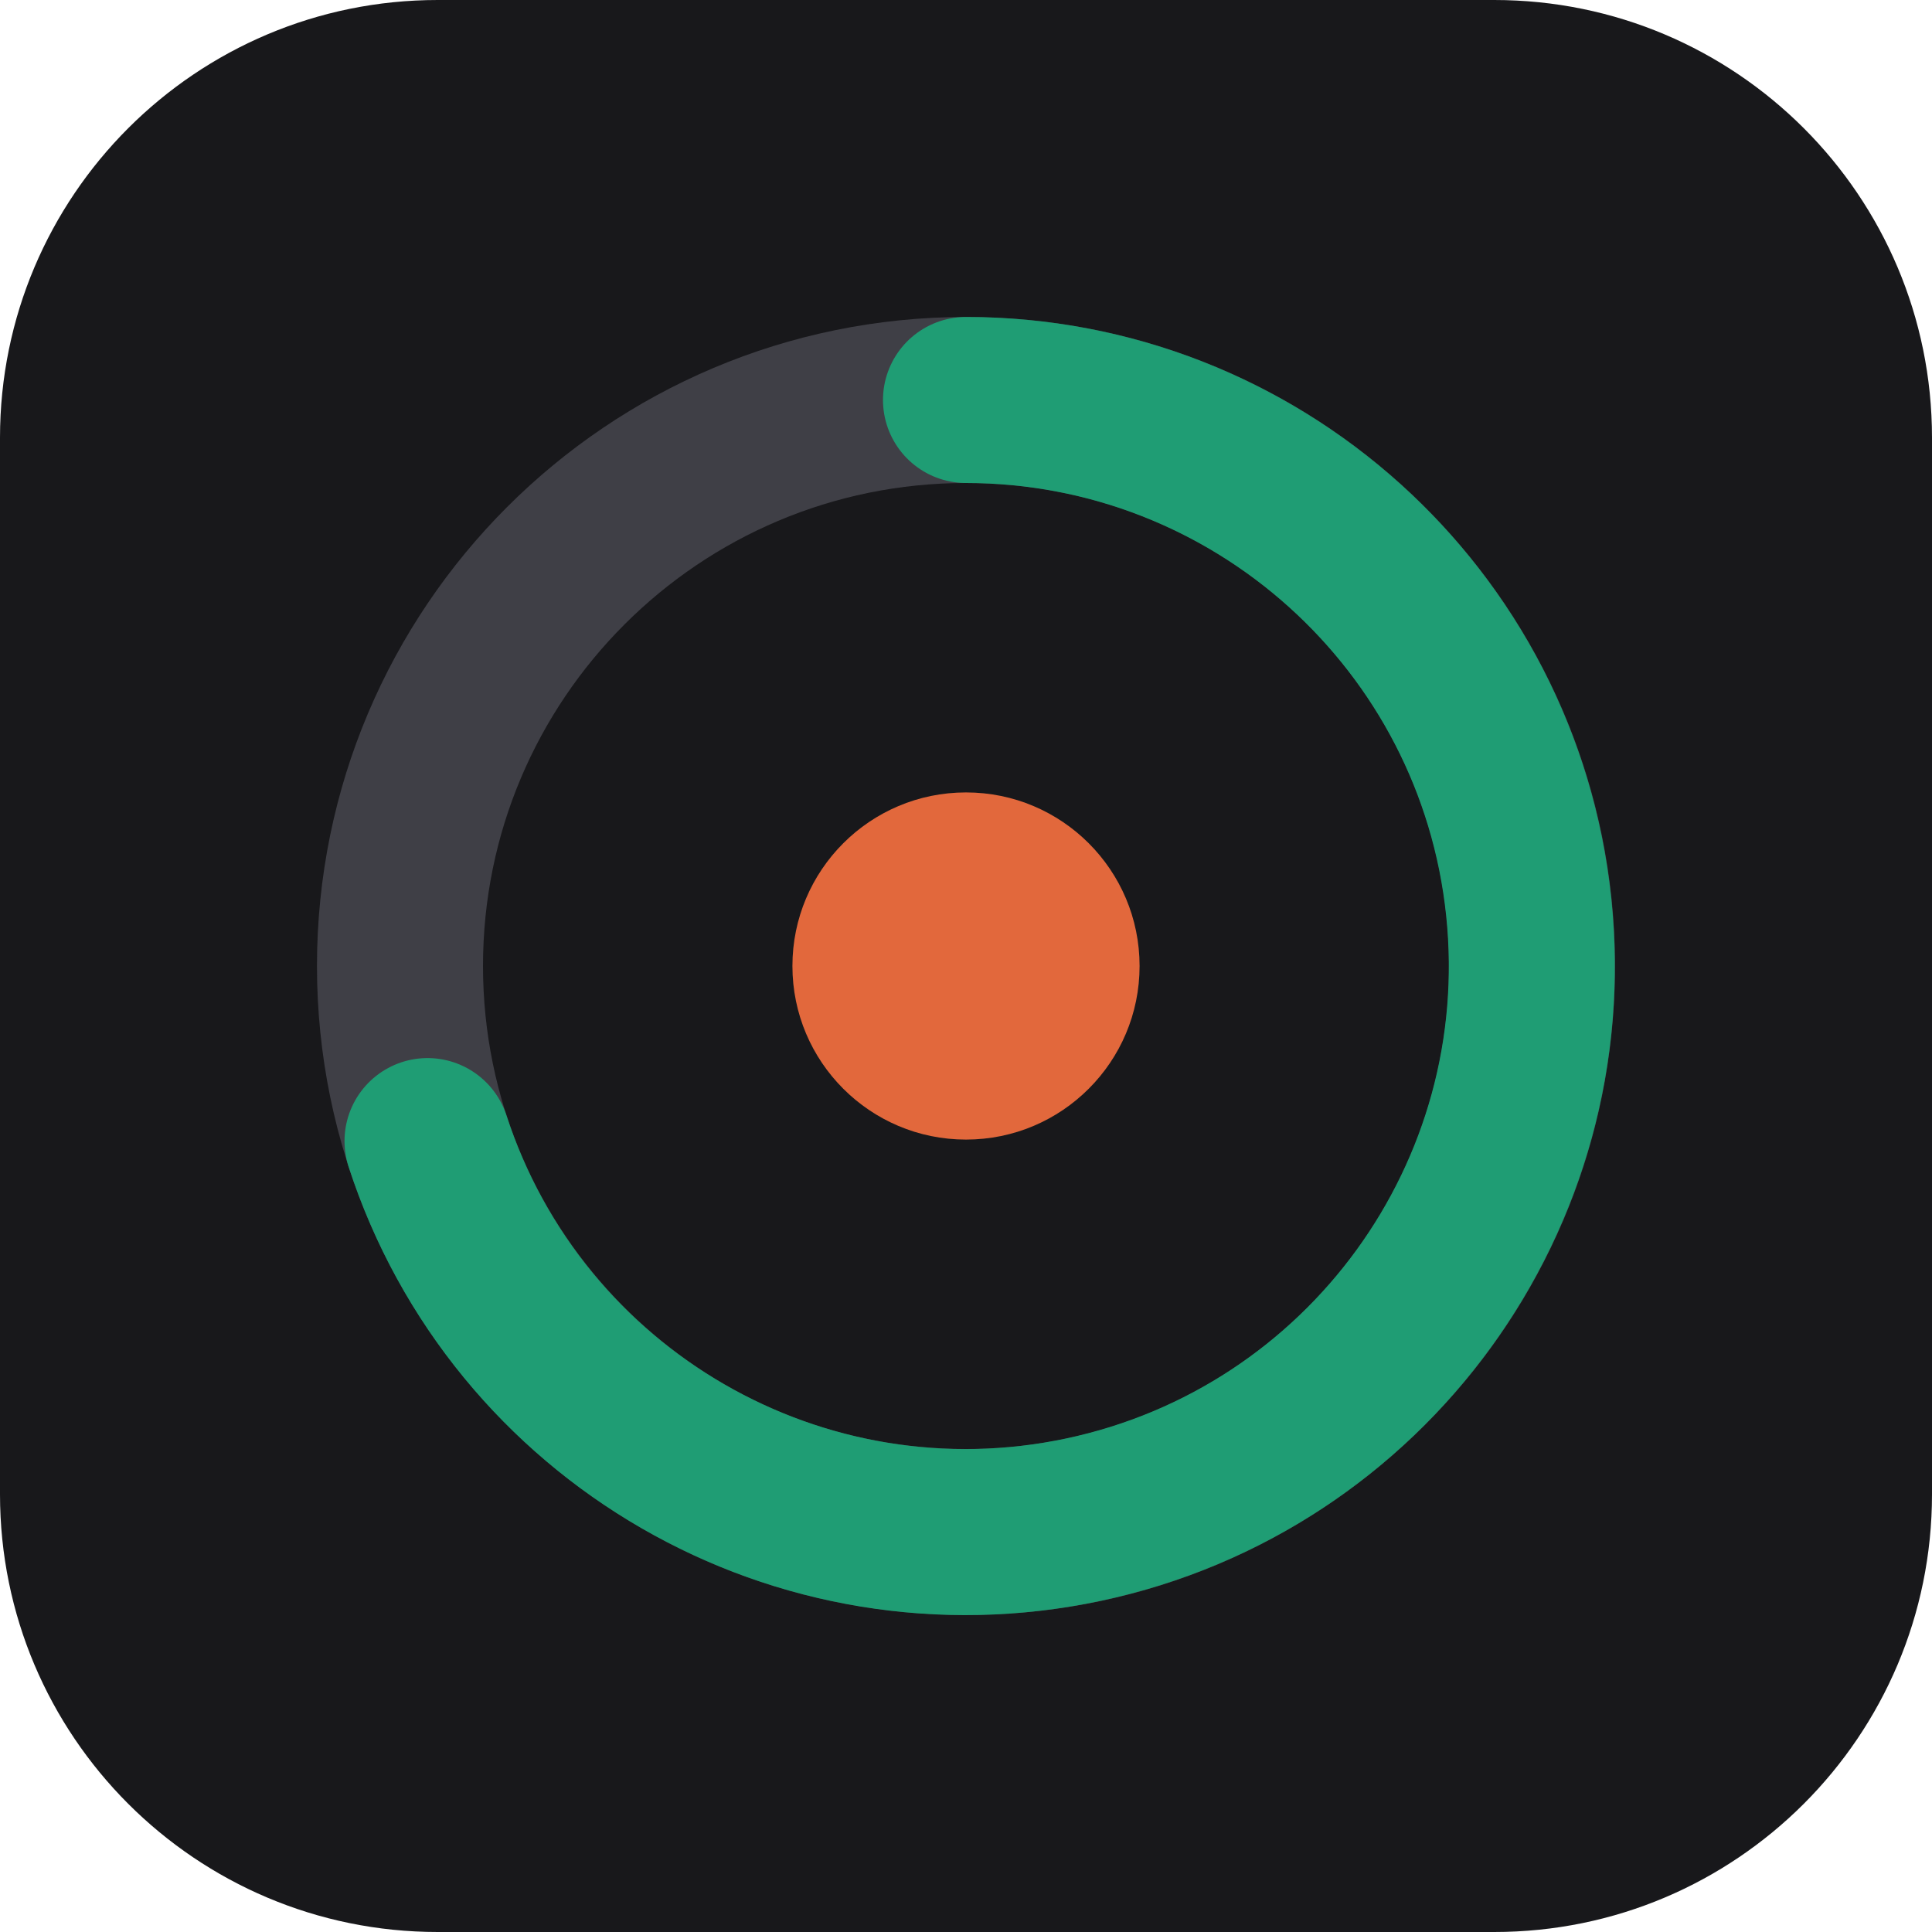
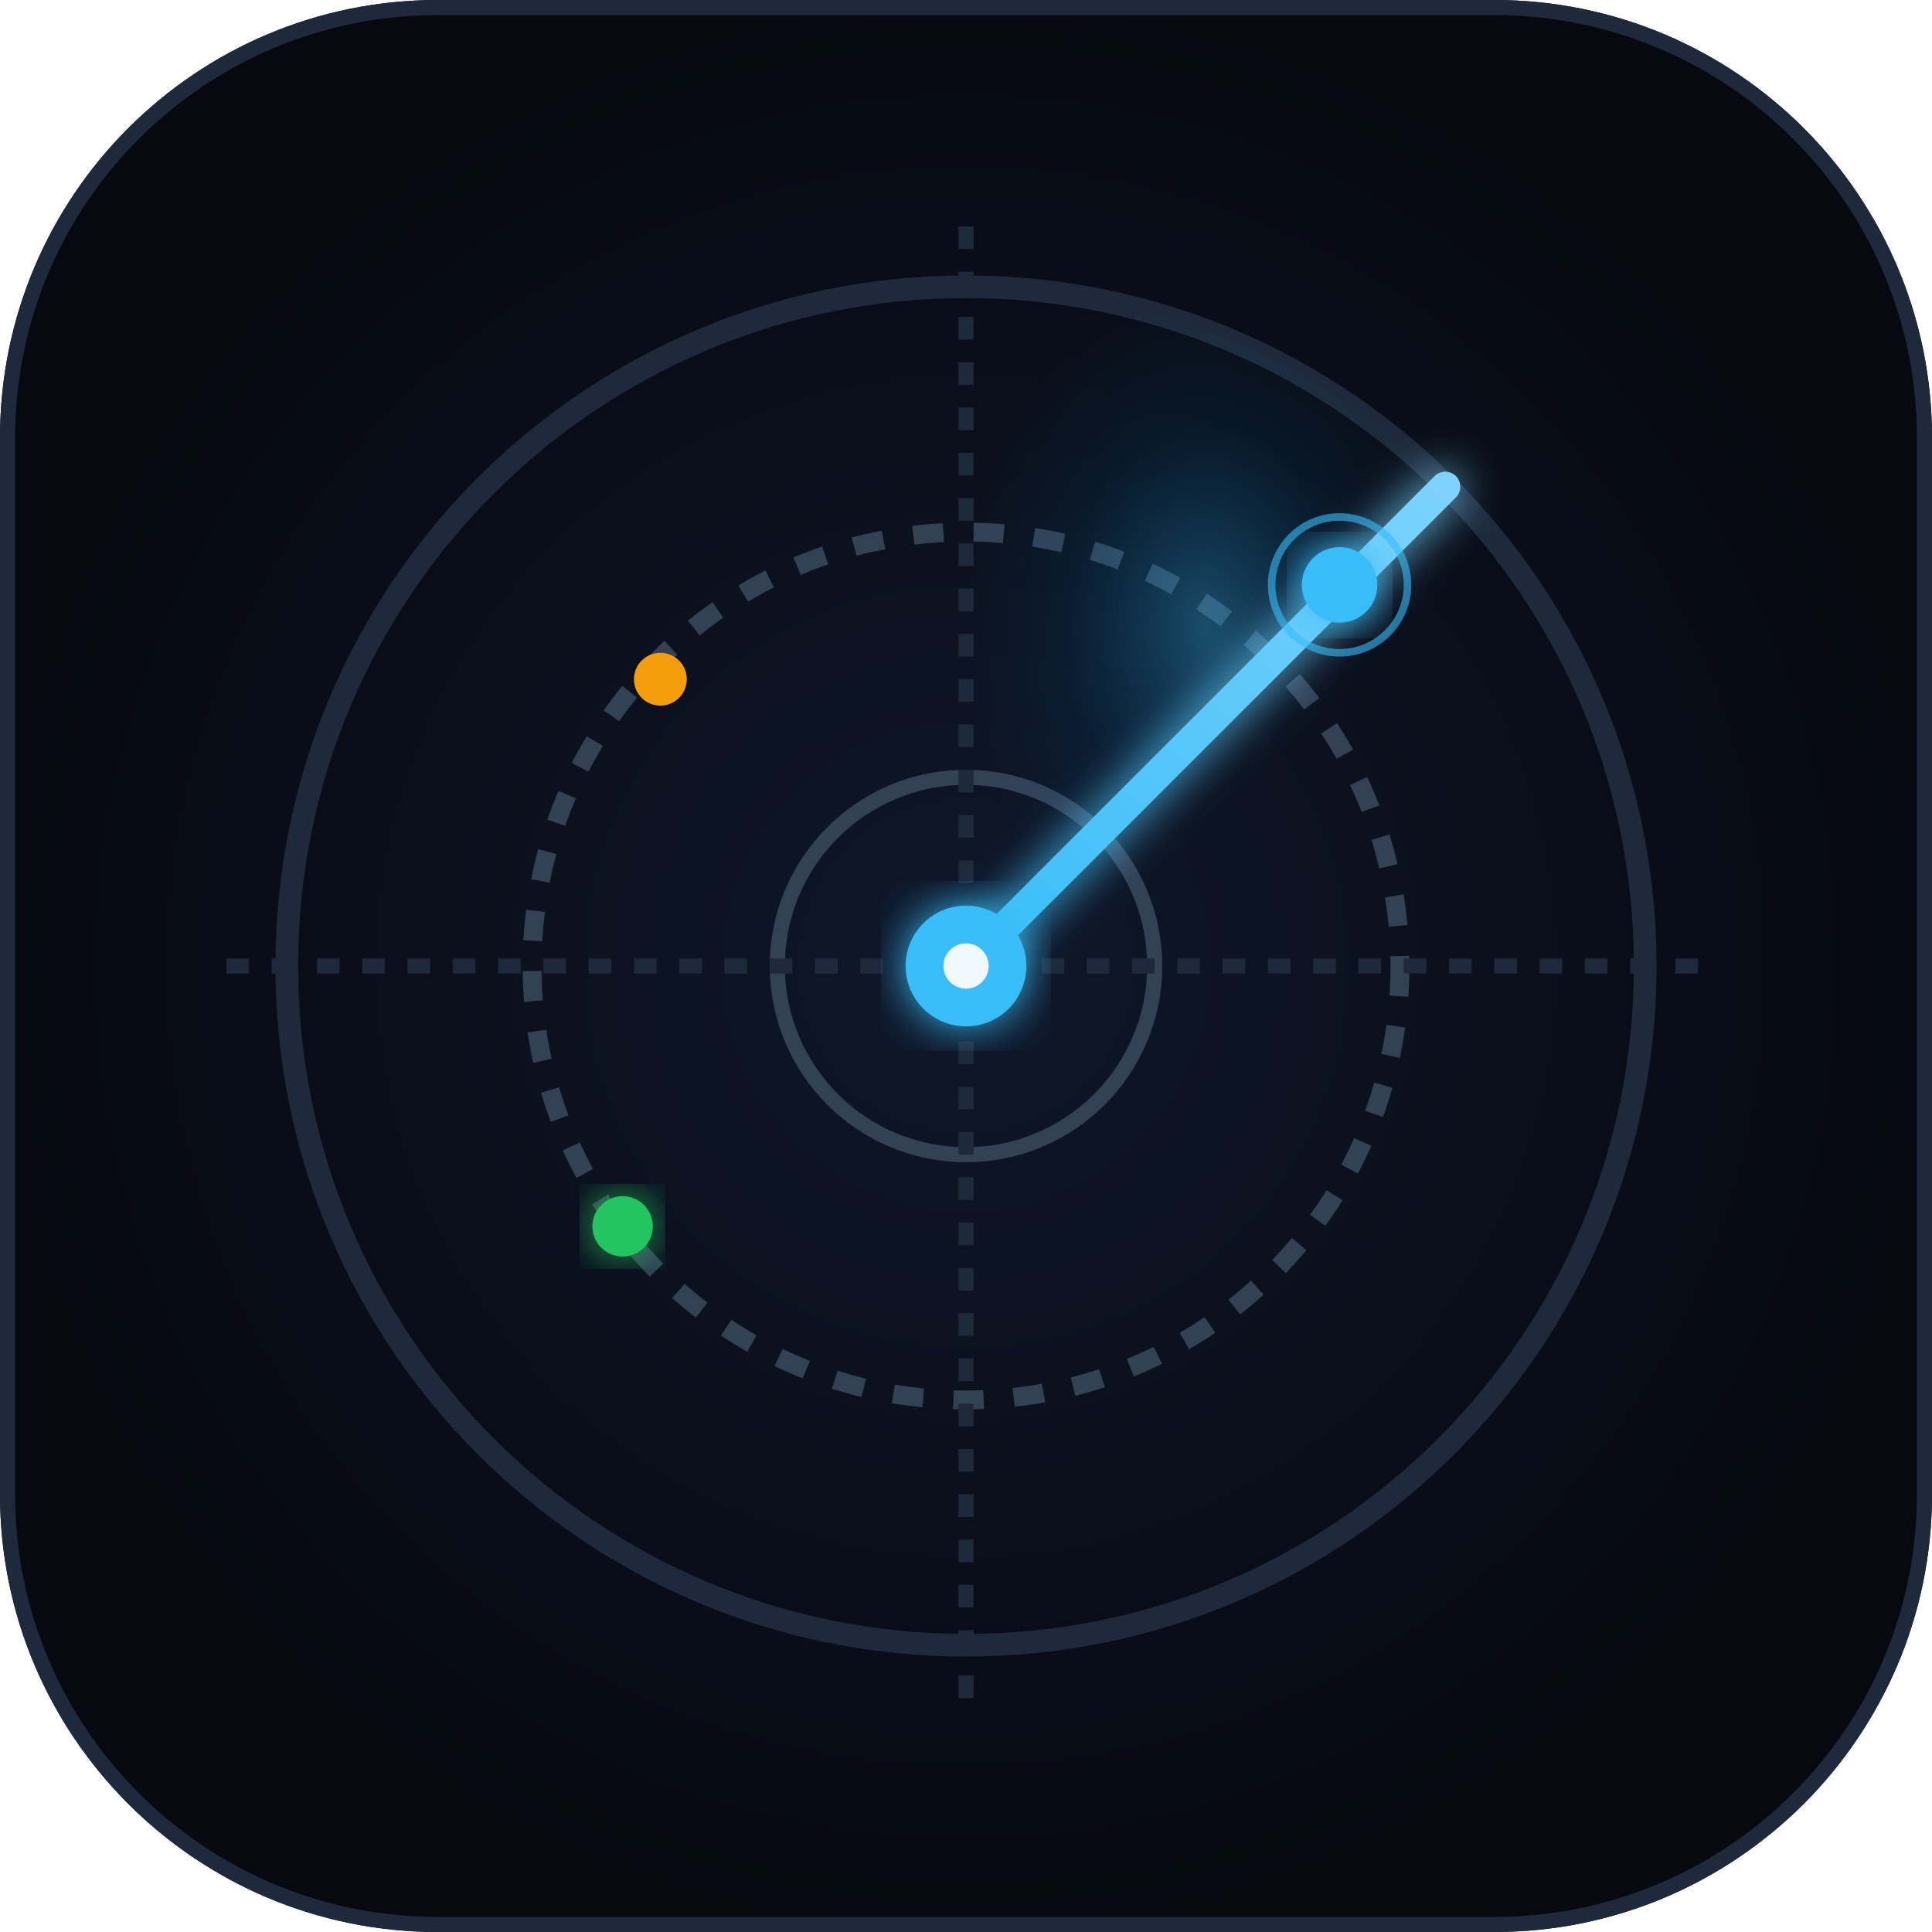
<svg xmlns="http://www.w3.org/2000/svg" viewBox="0 0 512 512">
-   <rect width="512" height="512" rx="116" fill="#18181b" />
-   <circle cx="256" cy="256" r="150" fill="none" stroke="#3f3f46" stroke-width="44" />
-   <path d="M256 106 A150 150 0 1 1 113.3 302.4" fill="none" stroke="#1f9d74" stroke-width="44" stroke-linecap="round" />
-   <circle cx="256" cy="256" r="46" fill="#e2683c" />
+   <defs>
+     <radialGradient id="bgGlow" cx="50%" cy="50%" r="50%">
+       <stop offset="0%" stop-color="#0f172a" />
+       <stop offset="100%" stop-color="#060910" />
+     </radialGradient>
+     <radialGradient id="radarSweep" cx="50%" cy="50%" r="50%">
+       <stop offset="0%" stop-color="#38bdf8" stop-opacity="0.35" />
+       <stop offset="60%" stop-color="#0284c7" stop-opacity="0.08" />
+       <stop offset="100%" stop-color="#0284c7" stop-opacity="0" />
+     </radialGradient>
+     <linearGradient id="beamGrad" x1="256" y1="256" x2="385" y2="127" gradientUnits="userSpaceOnUse">
+       <stop offset="0%" stop-color="#38bdf8" />
+       <stop offset="100%" stop-color="#7dd3fc" />
+     </linearGradient>
+     <filter id="glow" x="-20%" y="-20%" width="140%" height="140%">
+       <feGaussianBlur stdDeviation="6" result="blur" />
+       <feComposite in="SourceGraphic" in2="blur" operator="over" />
+     </filter>
+   </defs>
+   <rect width="512" height="512" rx="116" fill="url(#bgGlow)" />
+   <rect width="508" height="508" x="2" y="2" rx="114" fill="none" stroke="#1e293b" stroke-width="4" />
+   <circle cx="256" cy="256" r="180" fill="none" stroke="#1e293b" stroke-width="6" />
+   <circle cx="256" cy="256" r="115" fill="none" stroke="#334155" stroke-width="5" stroke-dasharray="8 8" />
+   <circle cx="256" cy="256" r="50" fill="none" stroke="#334155" stroke-width="4" />
+   <line x1="256" y1="60" x2="256" y2="452" stroke="#1e293b" stroke-width="4" stroke-dasharray="6 6" />
+   <line x1="60" y1="256" x2="452" y2="256" stroke="#1e293b" stroke-width="4" stroke-dasharray="6 6" />
+   <path d="M 256 256 L 256 76 A 180 180 0 0 1 383.3 128.7 Z" fill="url(#radarSweep)" />
+   <line x1="256" y1="256" x2="383" y2="129" stroke="url(#beamGrad)" stroke-width="8" stroke-linecap="round" filter="url(#glow)" />
+   <circle cx="355" cy="155" r="10" fill="#38bdf8" filter="url(#glow)" />
+   <circle cx="355" cy="155" r="18" fill="none" stroke="#38bdf8" stroke-width="2" stroke-opacity="0.6" />
+   <circle cx="165" cy="325" r="8" fill="#22c55e" filter="url(#glow)" />
+   <circle cx="175" cy="180" r="7" fill="#f59e0b" />
+   <circle cx="256" cy="256" r="16" fill="#38bdf8" filter="url(#glow)" />
+   <circle cx="256" cy="256" r="6" fill="#f0f9ff" />
</svg>
